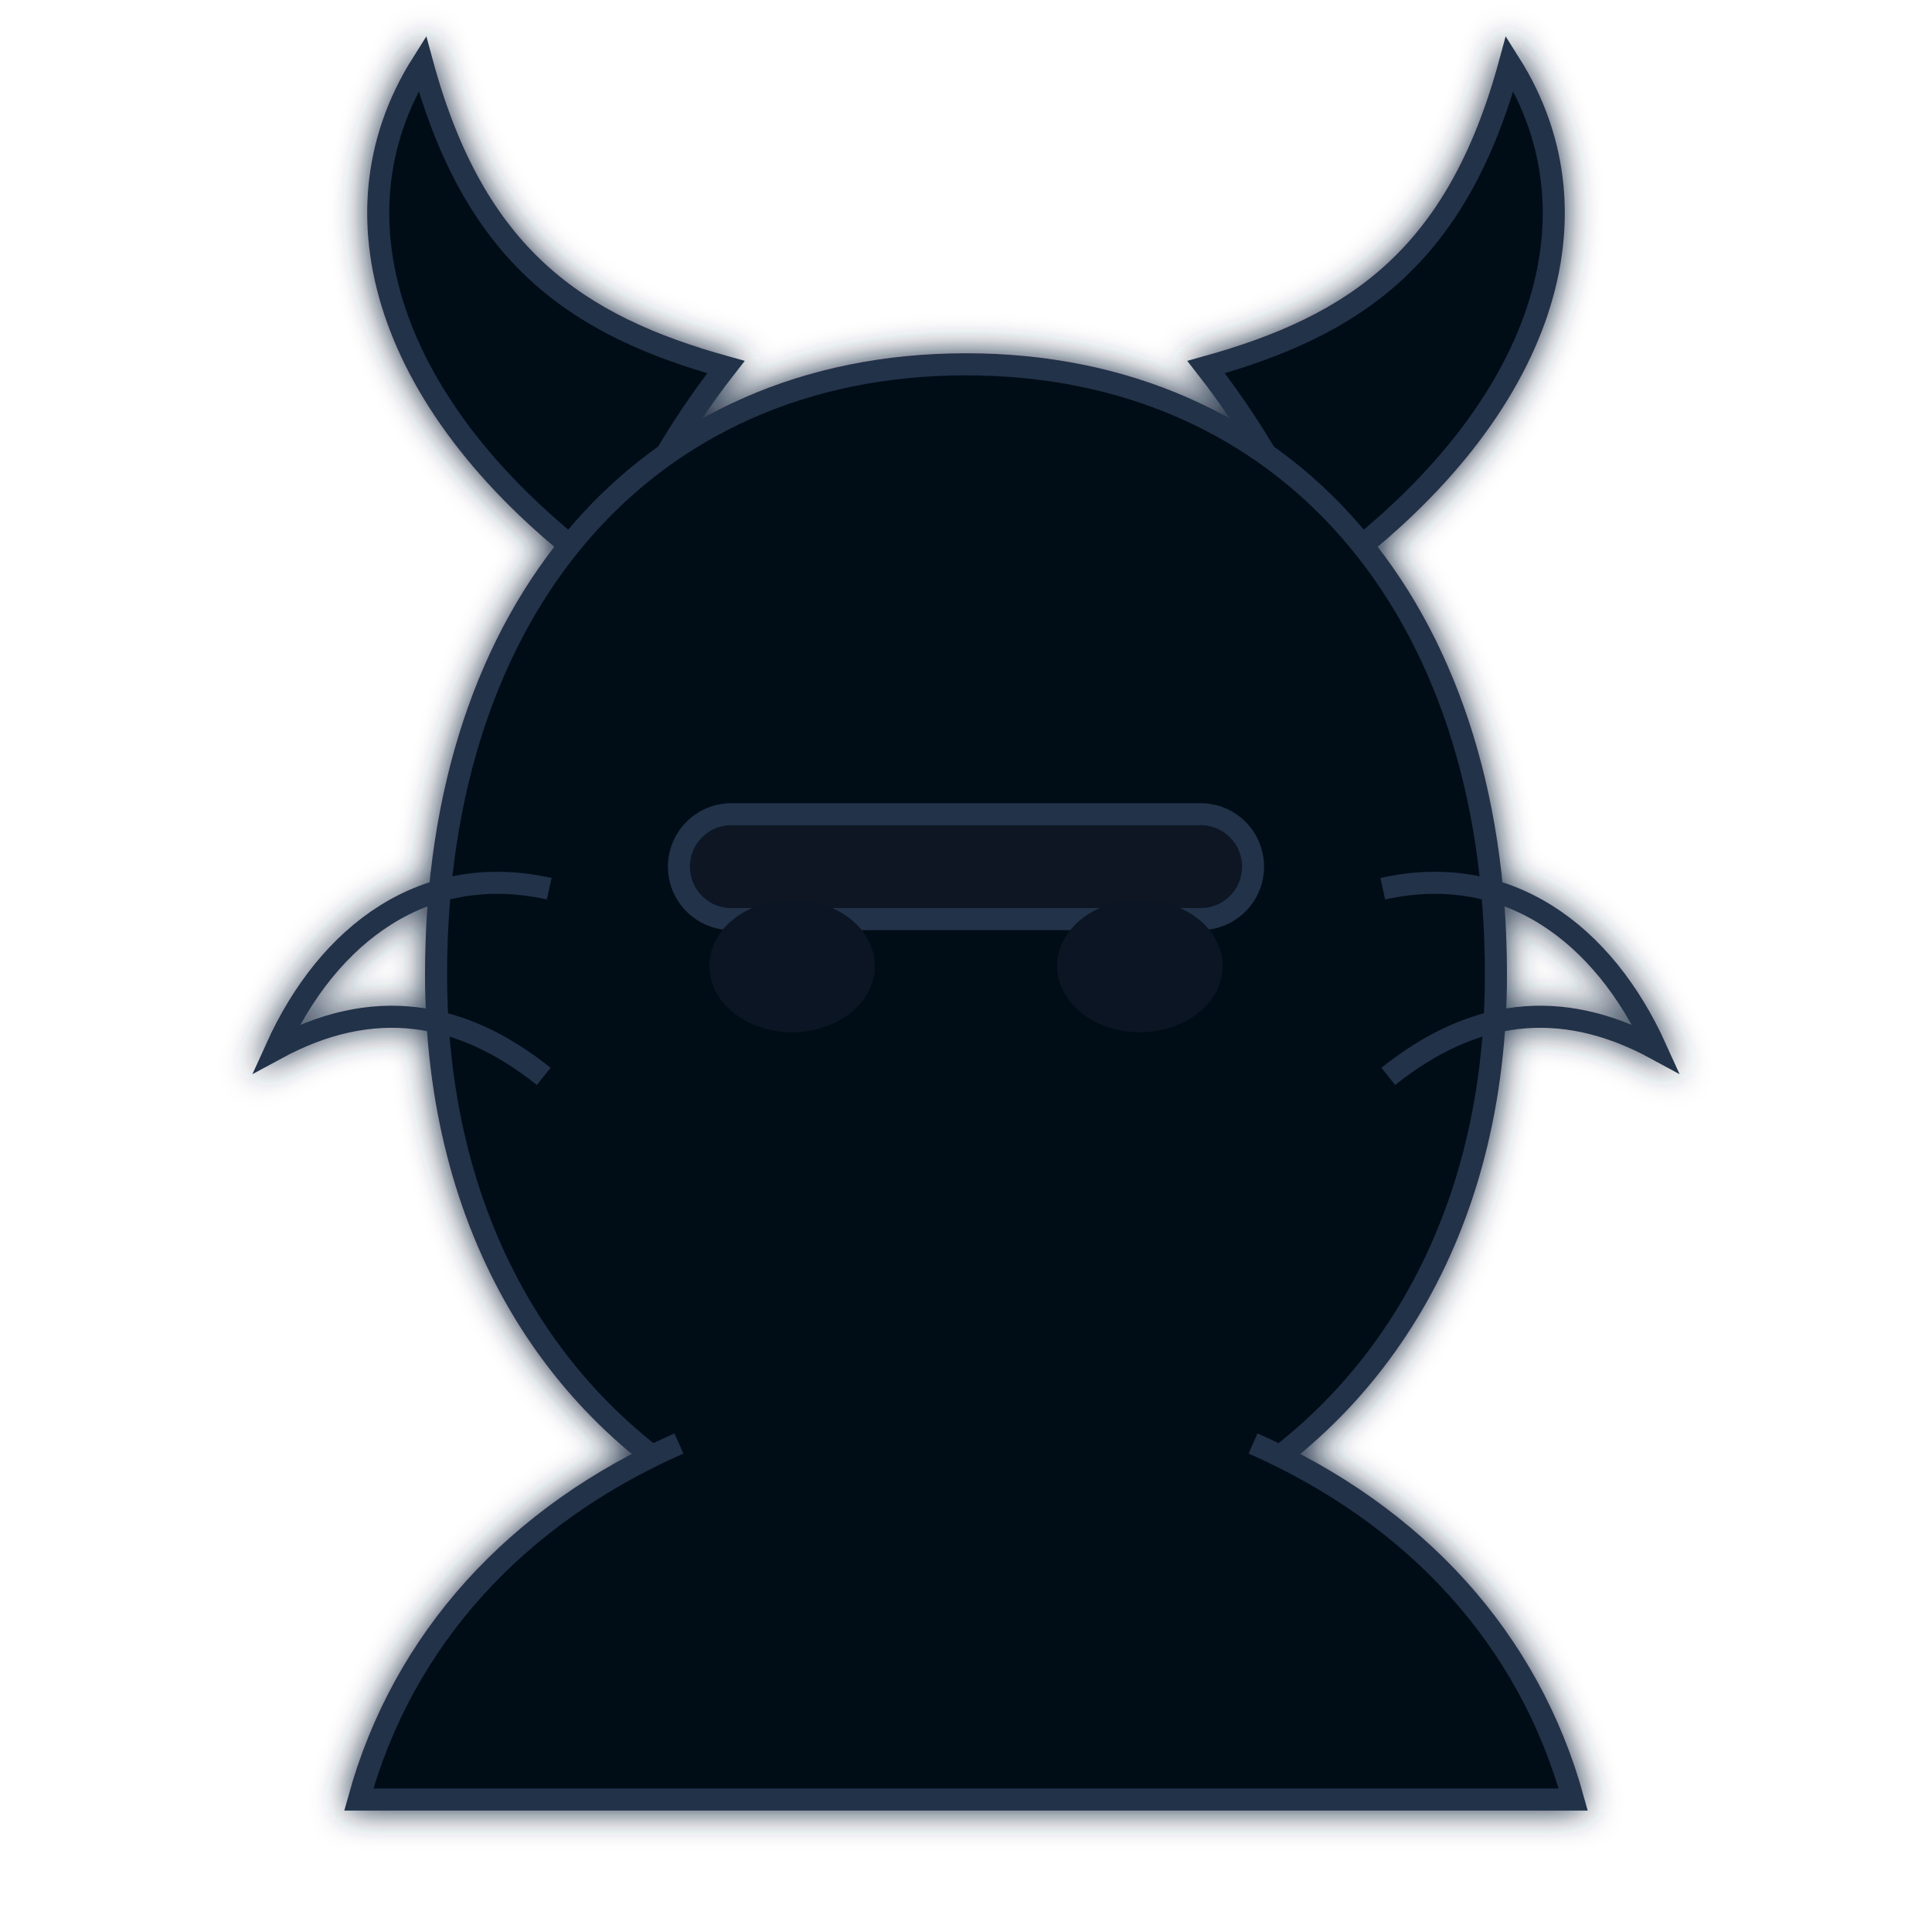
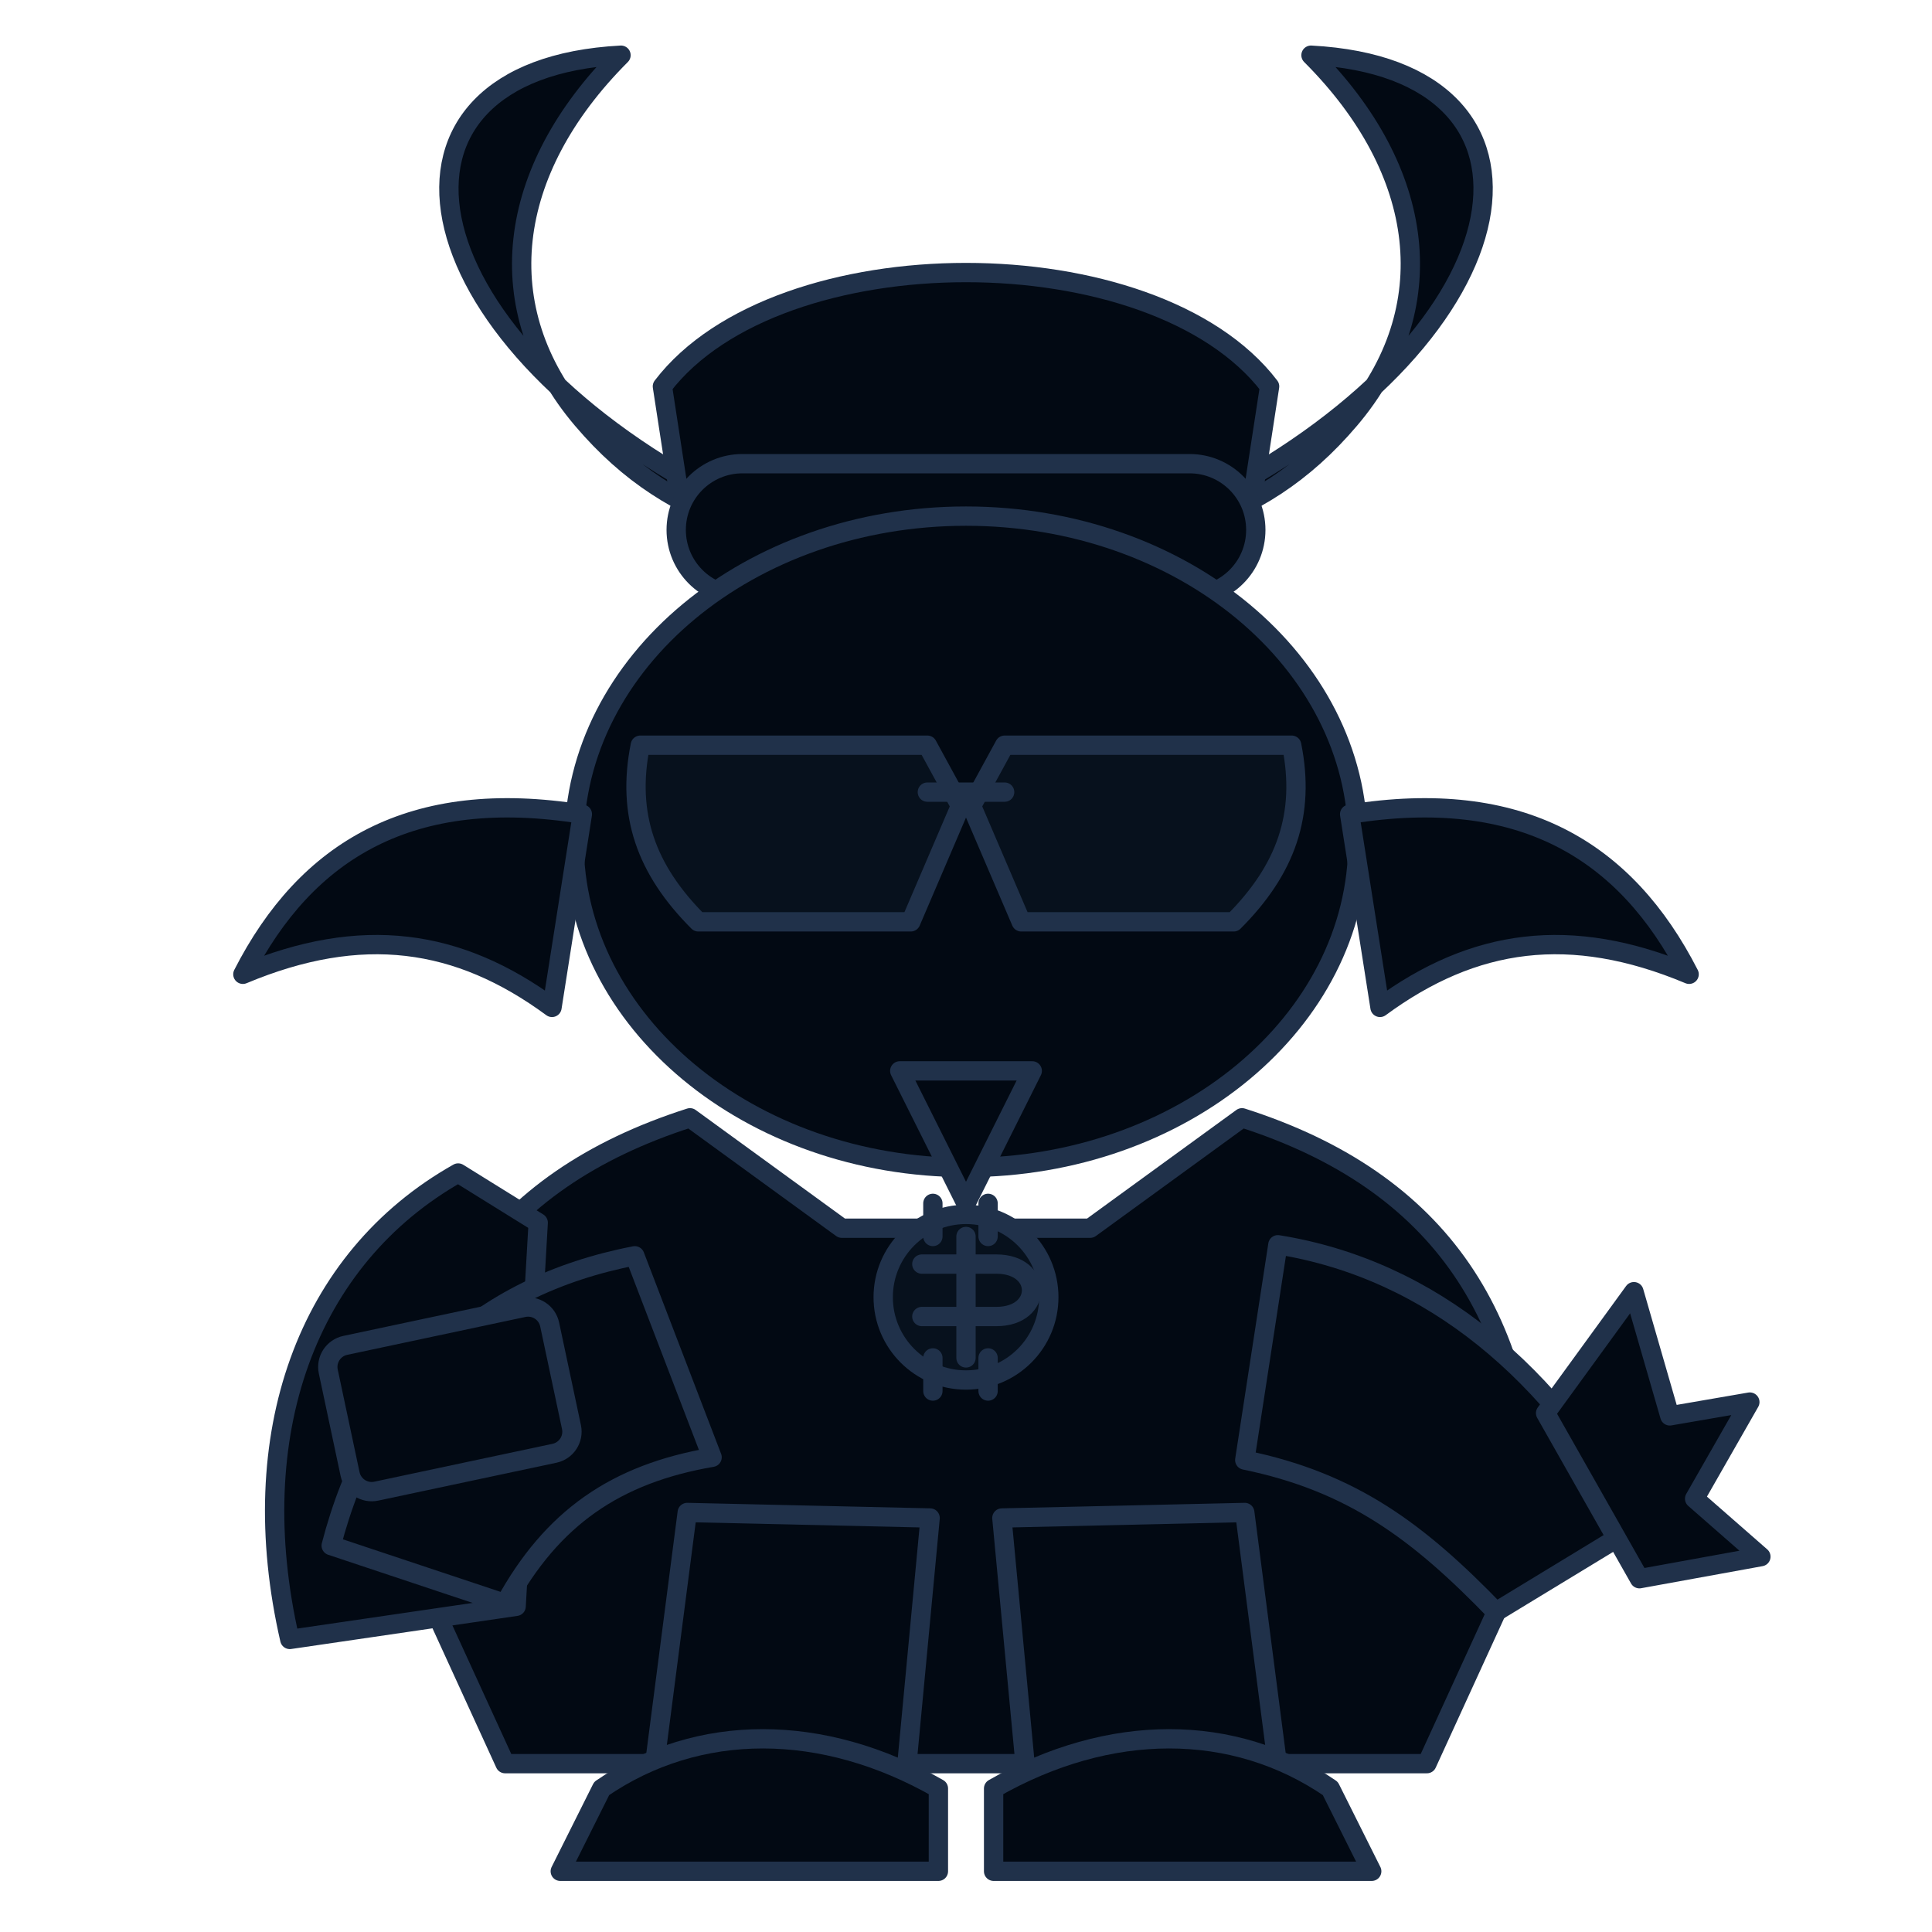
<svg xmlns="http://www.w3.org/2000/svg" viewBox="0 0 700 700">
-   <defs>
-     <filter id="g" x="-20%" y="-20%" width="140%" height="140%">
-       <feGaussianBlur stdDeviation="6" result="b" />
-       <feMerge>
-         <feMergeNode in="b" />
-         <feMergeNode in="SourceGraphic" />
-       </feMerge>
-     </filter>
-   </defs>
-   <g fill="#040b16" stroke="#20314a" stroke-width="8" filter="url(#g)">
-     <path d="M220 208c-77-56-103-128-67-185 19 70 56 95 110 110-18 23-32 48-43 75z" />
-     <path d="M480 208c77-56 103-128 67-185-19 70-56 95-110 110 18 23 32 48 43 75z" />
-     <path d="M350 132c116 0 192 88 192 221 0 93-44 161-109 194-22 12-39 33-46 59H313c-7-26-24-47-46-59-65-33-109-101-109-194 0-133 76-221 192-221z" />
-     <path d="M199 322c-45-10-80 16-99 58 35-19 67-14 97 10" fill="none" />
-     <path d="M501 322c45-10 80 16 99 58-35-19-67-14-97 10" fill="none" />
-     <path d="M246 523c-59 26-100 71-116 129h440c-16-58-57-103-116-129" />
-     <rect x="246" y="295" width="208" height="38" rx="19" fill="#0a1422" />
-   </g>
-   <g fill="#0b1523">
-     <ellipse cx="287" cy="350" rx="30" ry="24" />
-     <ellipse cx="413" cy="350" rx="30" ry="24" />
+   <g fill="#020913" stroke="#20314a" stroke-width="7" stroke-linejoin="round" stroke-linecap="round">
+     <path d="M260 180C145 120 130 25 225 20c-42 42-48 92-14 132 17 20 35 31 58 39z" />
+     <path d="M440 180C555 120 570 25 475 20c42 42 48 92 14 132-17 20-35 31-58 39z" />
+     <path d="M240 140c42-55 178-55 220 0l-8 52H248z" />
+     <rect x="245" y="168" width="210" height="48" rx="24" />
+     <ellipse cx="350" cy="305" rx="142" ry="118" />
+     <path d="M211 295c-62-10-100 13-123 58 43-18 78-13 112 12zM489 295c62-10 100 13 123 58-43-18-78-13-112 12z" />
+     <path d="M232 270h104l12 22-18 42h-77c-19-19-26-39-21-64zM468 270H364l-12 22 18 42h77c19-19 26-39 21-64z" fill="#07111d" />
+     <path d="M336 287h28" fill="none" />
+     <path d="M326 388l24 48 24-48z" />
+     <path d="M250 405c-72 23-105 73-105 151l38 83h334l38-83c0-78-33-128-105-151l-55 40h-90z" />
+     <path d="M166 425c-55 31-78 95-61 169l82-12 8-139z" />
+     <path d="M230 455c-57 11-95 47-110 105l63 21c17-31 40-47 75-53z" />
+     <rect x="122" y="480" width="82" height="54" rx="8" transform="rotate(-12 163 507)" />
+     <path d="M463 451c56 9 100 47 130 102l-51 31c-28-29-52-47-91-55z" />
+     <path d="M560 512l32-44 13 45 29-5-20 35 24 21-44 8z" />
+     <path d="M249 548l88 2-10 106h-92zM363 550l88-2 14 108h-92z" />
+     <path d="M218 648c35-24 80-24 122 0v30H203zM360 648c42-24 87-24 122 0l15 30H360z" />
+     <circle cx="350" cy="470" r="30" fill="#07111d" />
+     <path d="M350 448v44M334 458h27c17 0 17 19 0 19h-27M338 448v-12M358 448v-12M338 492v12M358 492v12" fill="none" />
  </g>
</svg>
